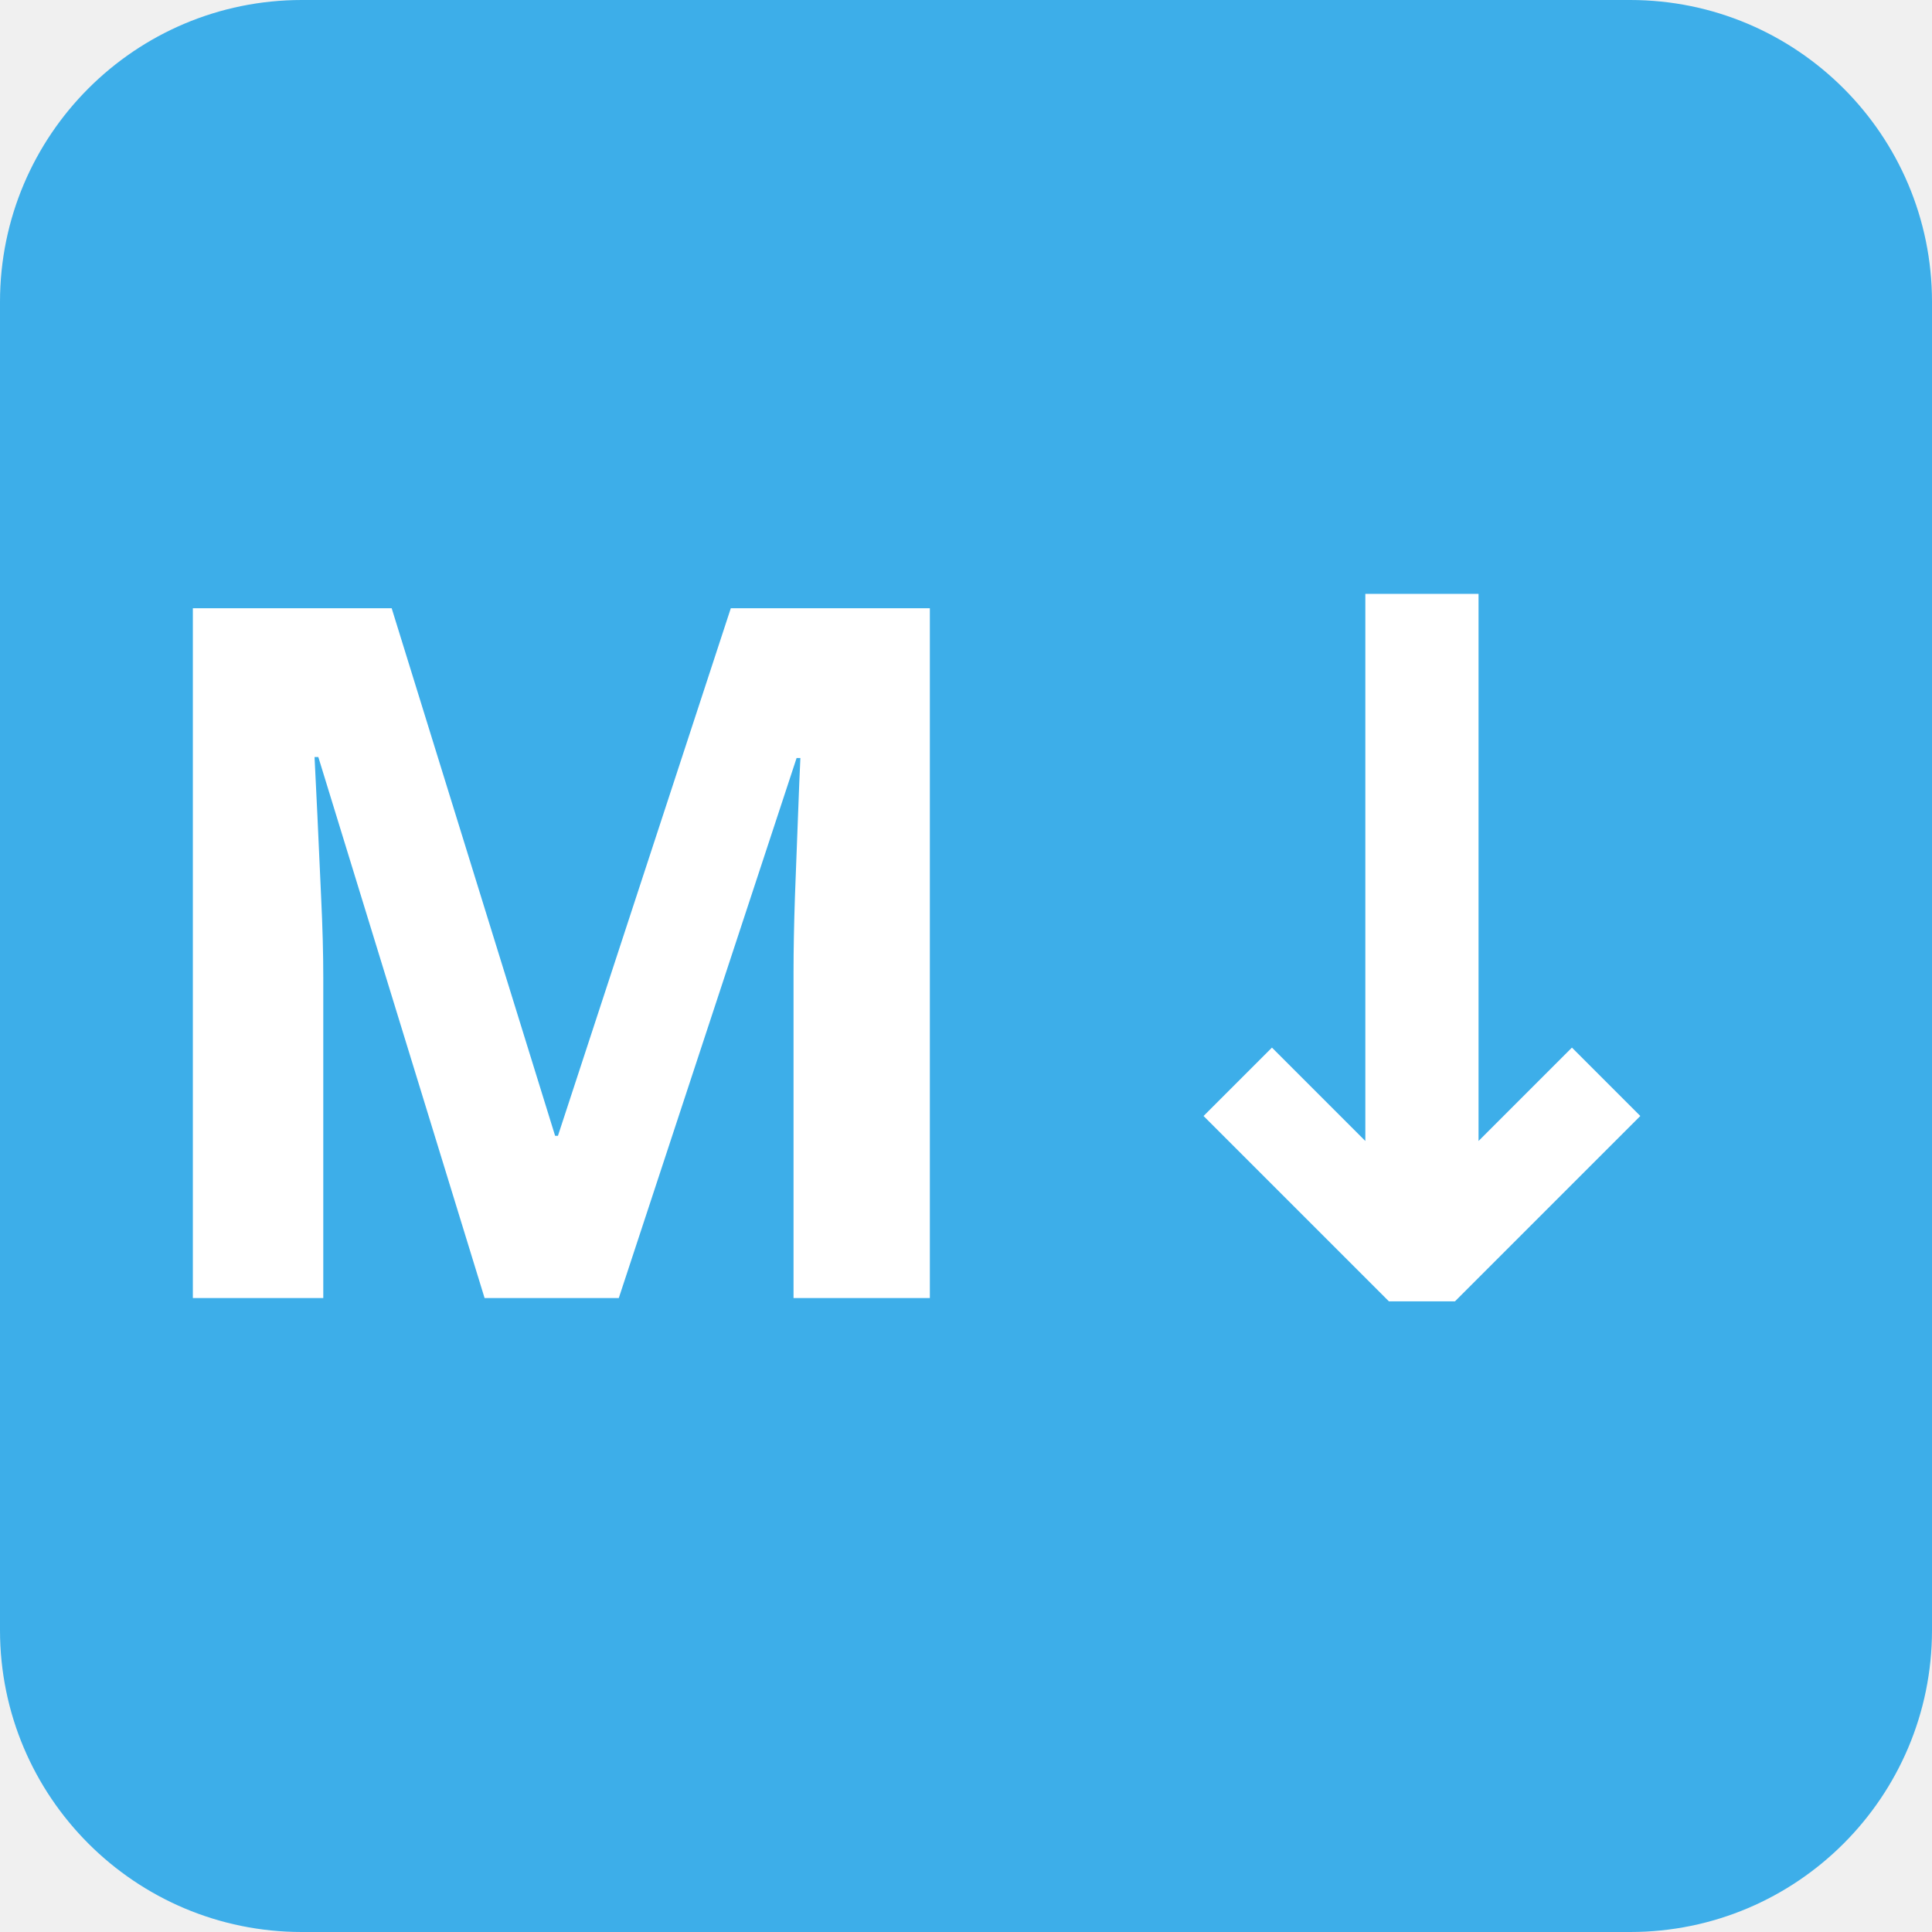
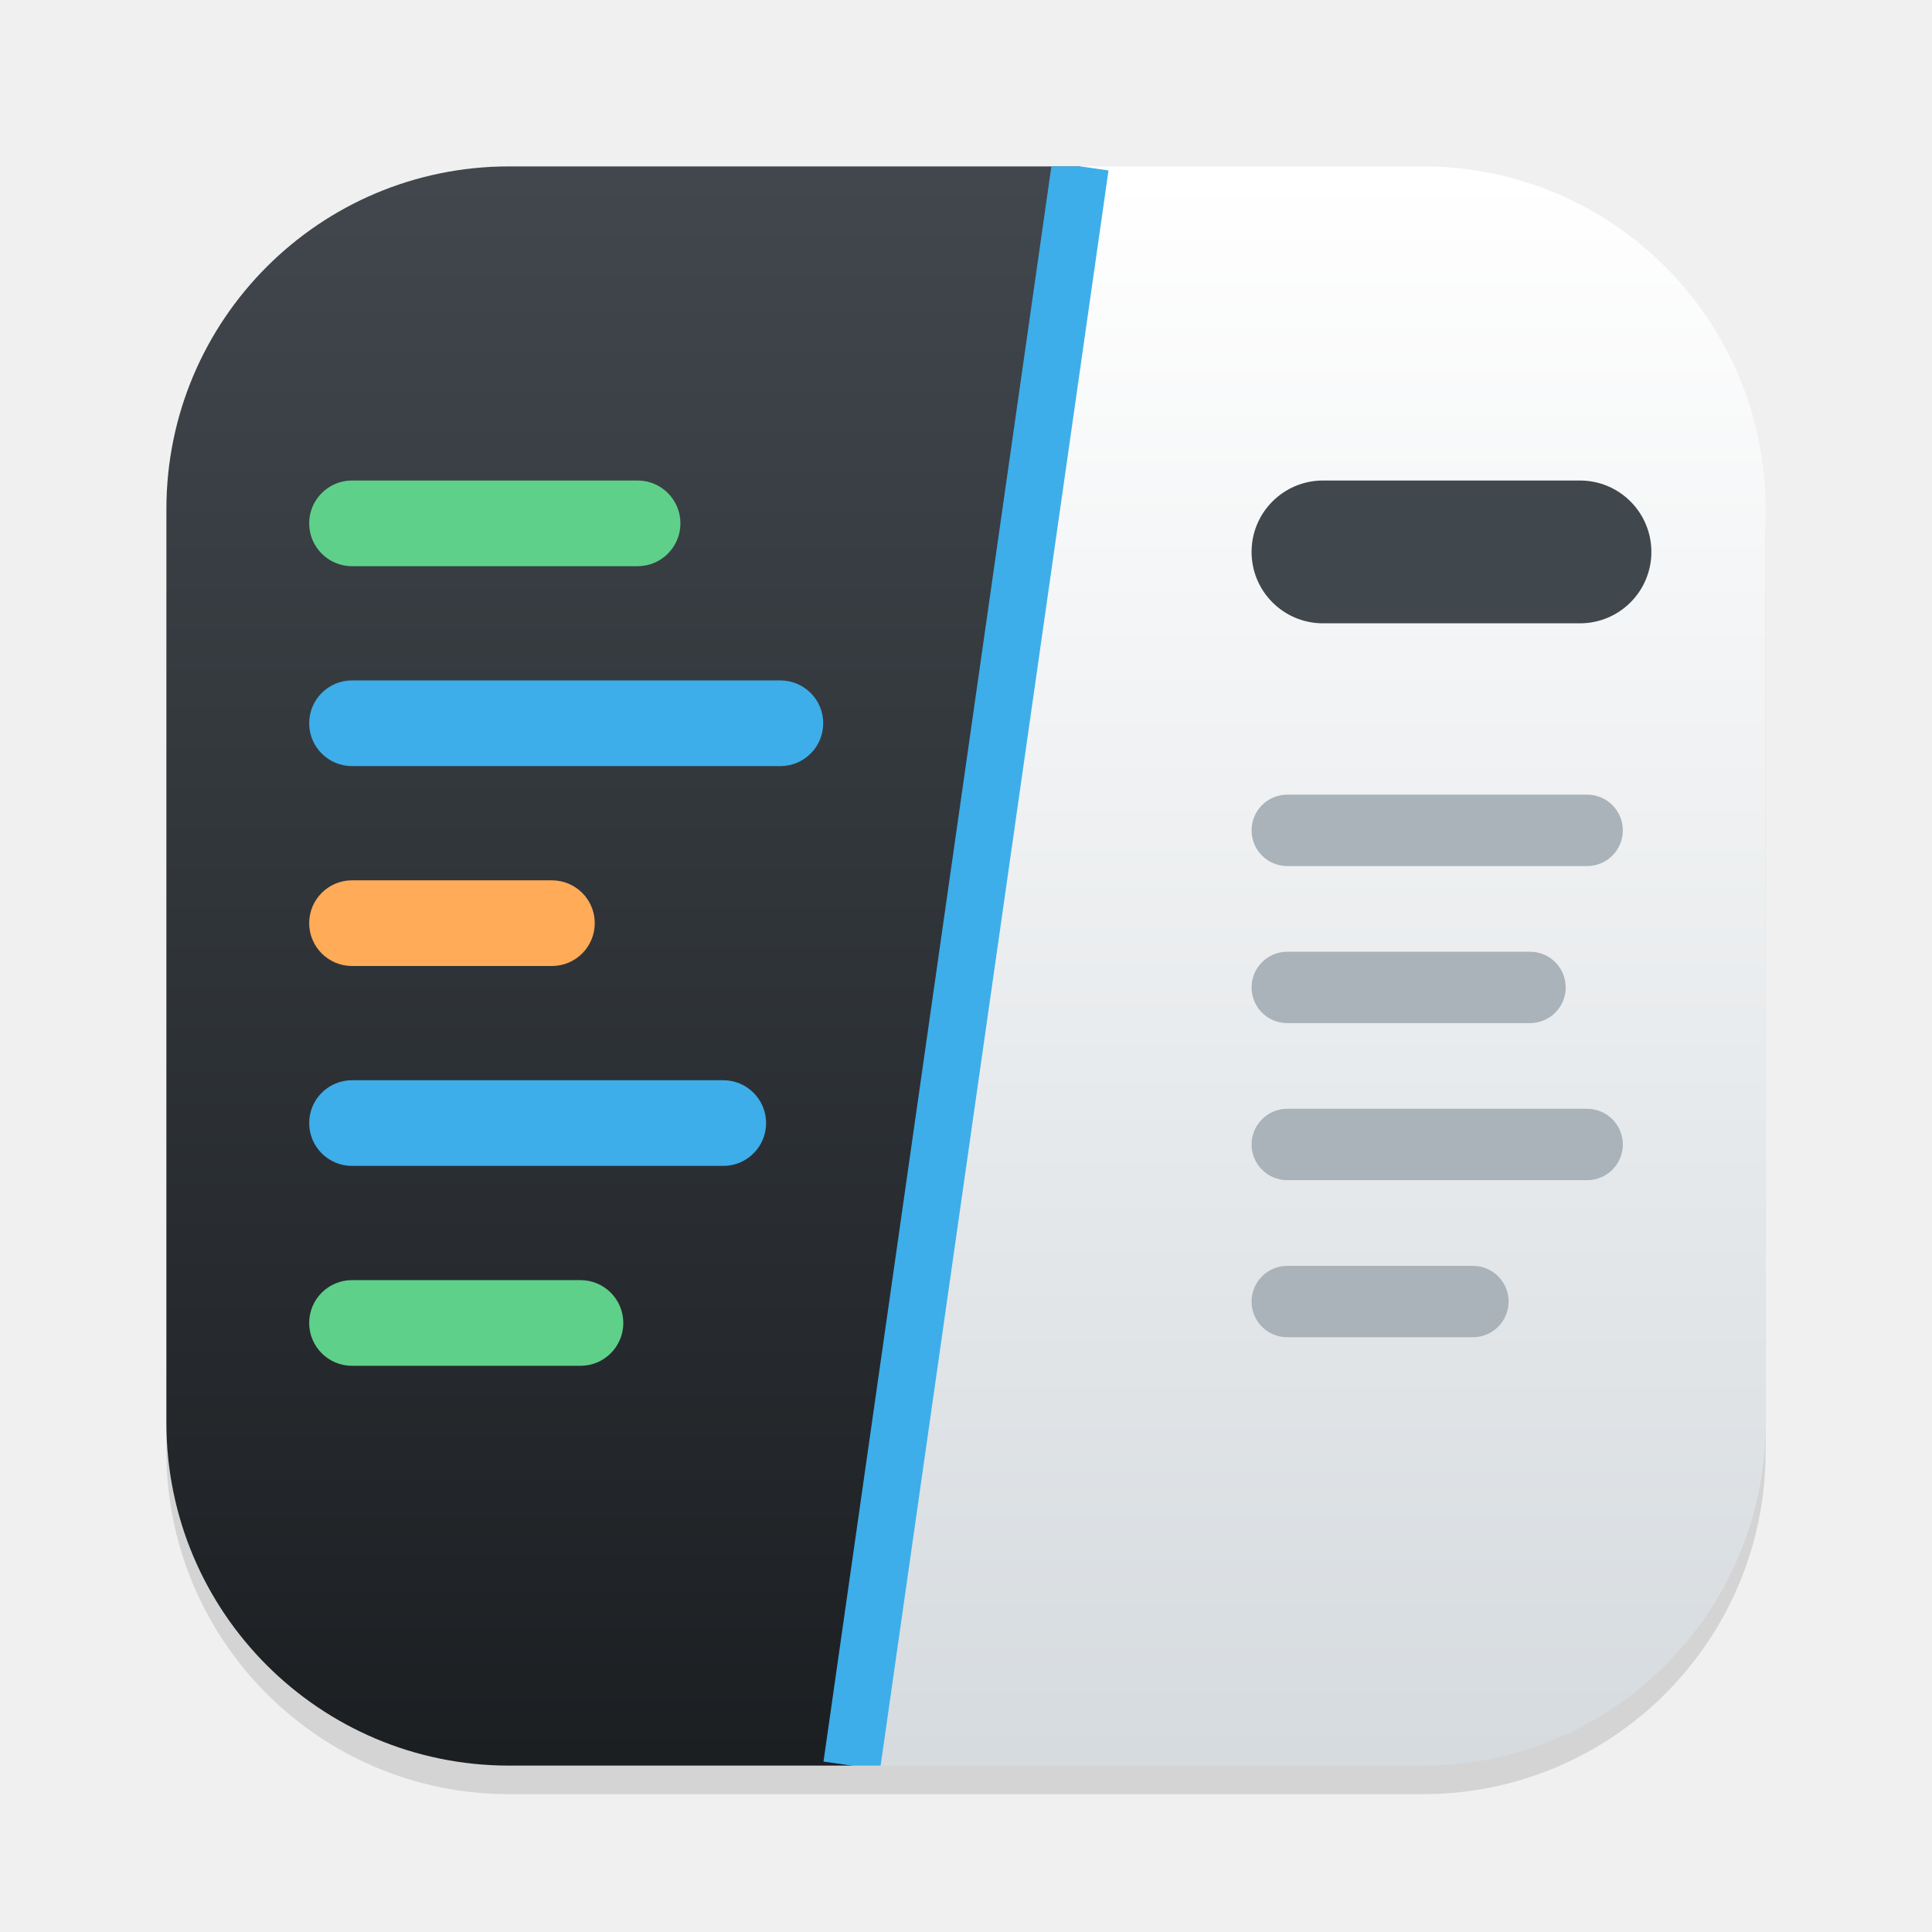
<svg xmlns="http://www.w3.org/2000/svg" viewBox="0 0 128 128">
-   <rect width="128" height="128" rx="20" fill="#3daee9" />
-   <text x="64" y="86" font-family="sans-serif" font-size="64" font-weight="bold" text-anchor="middle" fill="#fff">M↓</text>
+   <defs>
+     <linearGradient id="dk" x1="0" y1="0" x2="0" y2="1">
+       <stop offset="0" stop-color="#41474d" />
+       <stop offset="1" stop-color="#1c1f22" />
+     </linearGradient>
+     <linearGradient id="lt" x1="0" y1="0" x2="0" y2="1">
+       <stop offset="0" stop-color="#ffffff" />
+       <stop offset="1" stop-color="#d6dbdf" />
+     </linearGradient>
+     <clipPath id="c">
+       <rect x="8" y="8" width="112" height="112" rx="24" />
+     </clipPath>
+   </defs>
+   <g transform="translate(64 64) scale(.946) translate(-64 -64)">
+     <rect x="8" y="10" width="112" height="112" rx="24" fill="#000" opacity=".12" />
+     <g clip-path="url(#c)">
+       <rect x="8" y="8" width="112" height="112" fill="url(#lt)" />
+       <polygon points="8,8 72,8 56,120 8,120" fill="url(#dk)" />
+       <path d="M72 8L56 120" stroke="#3daee9" stroke-width="4" />
+     </g>
+     <rect x="18" y="30" width="26" height="6" rx="3.0" fill="#5fd08a" />
+     <rect x="18" y="44" width="36" height="6" rx="3.0" fill="#3daee9" />
+     <rect x="18" y="58" width="20" height="6" rx="3.0" fill="#ffab57" />
+     <rect x="18" y="72" width="32" height="6" rx="3.0" fill="#3daee9" />
+     <rect x="18" y="86" width="22" height="6" rx="3.0" fill="#5fd08a" />
+     <rect x="84" y="30" width="28" height="10" rx="5.0" fill="#40474d" />
+     <rect x="84" y="52" width="26" height="5" rx="2.5" fill="#aab3ba" />
+     <rect x="84" y="63" width="22" height="5" rx="2.5" fill="#aab3ba" />
+     <rect x="84" y="74" width="26" height="5" rx="2.5" fill="#aab3ba" />
+     <rect x="84" y="85" width="18" height="5" rx="2.5" fill="#aab3ba" />
+   </g>
</svg>
